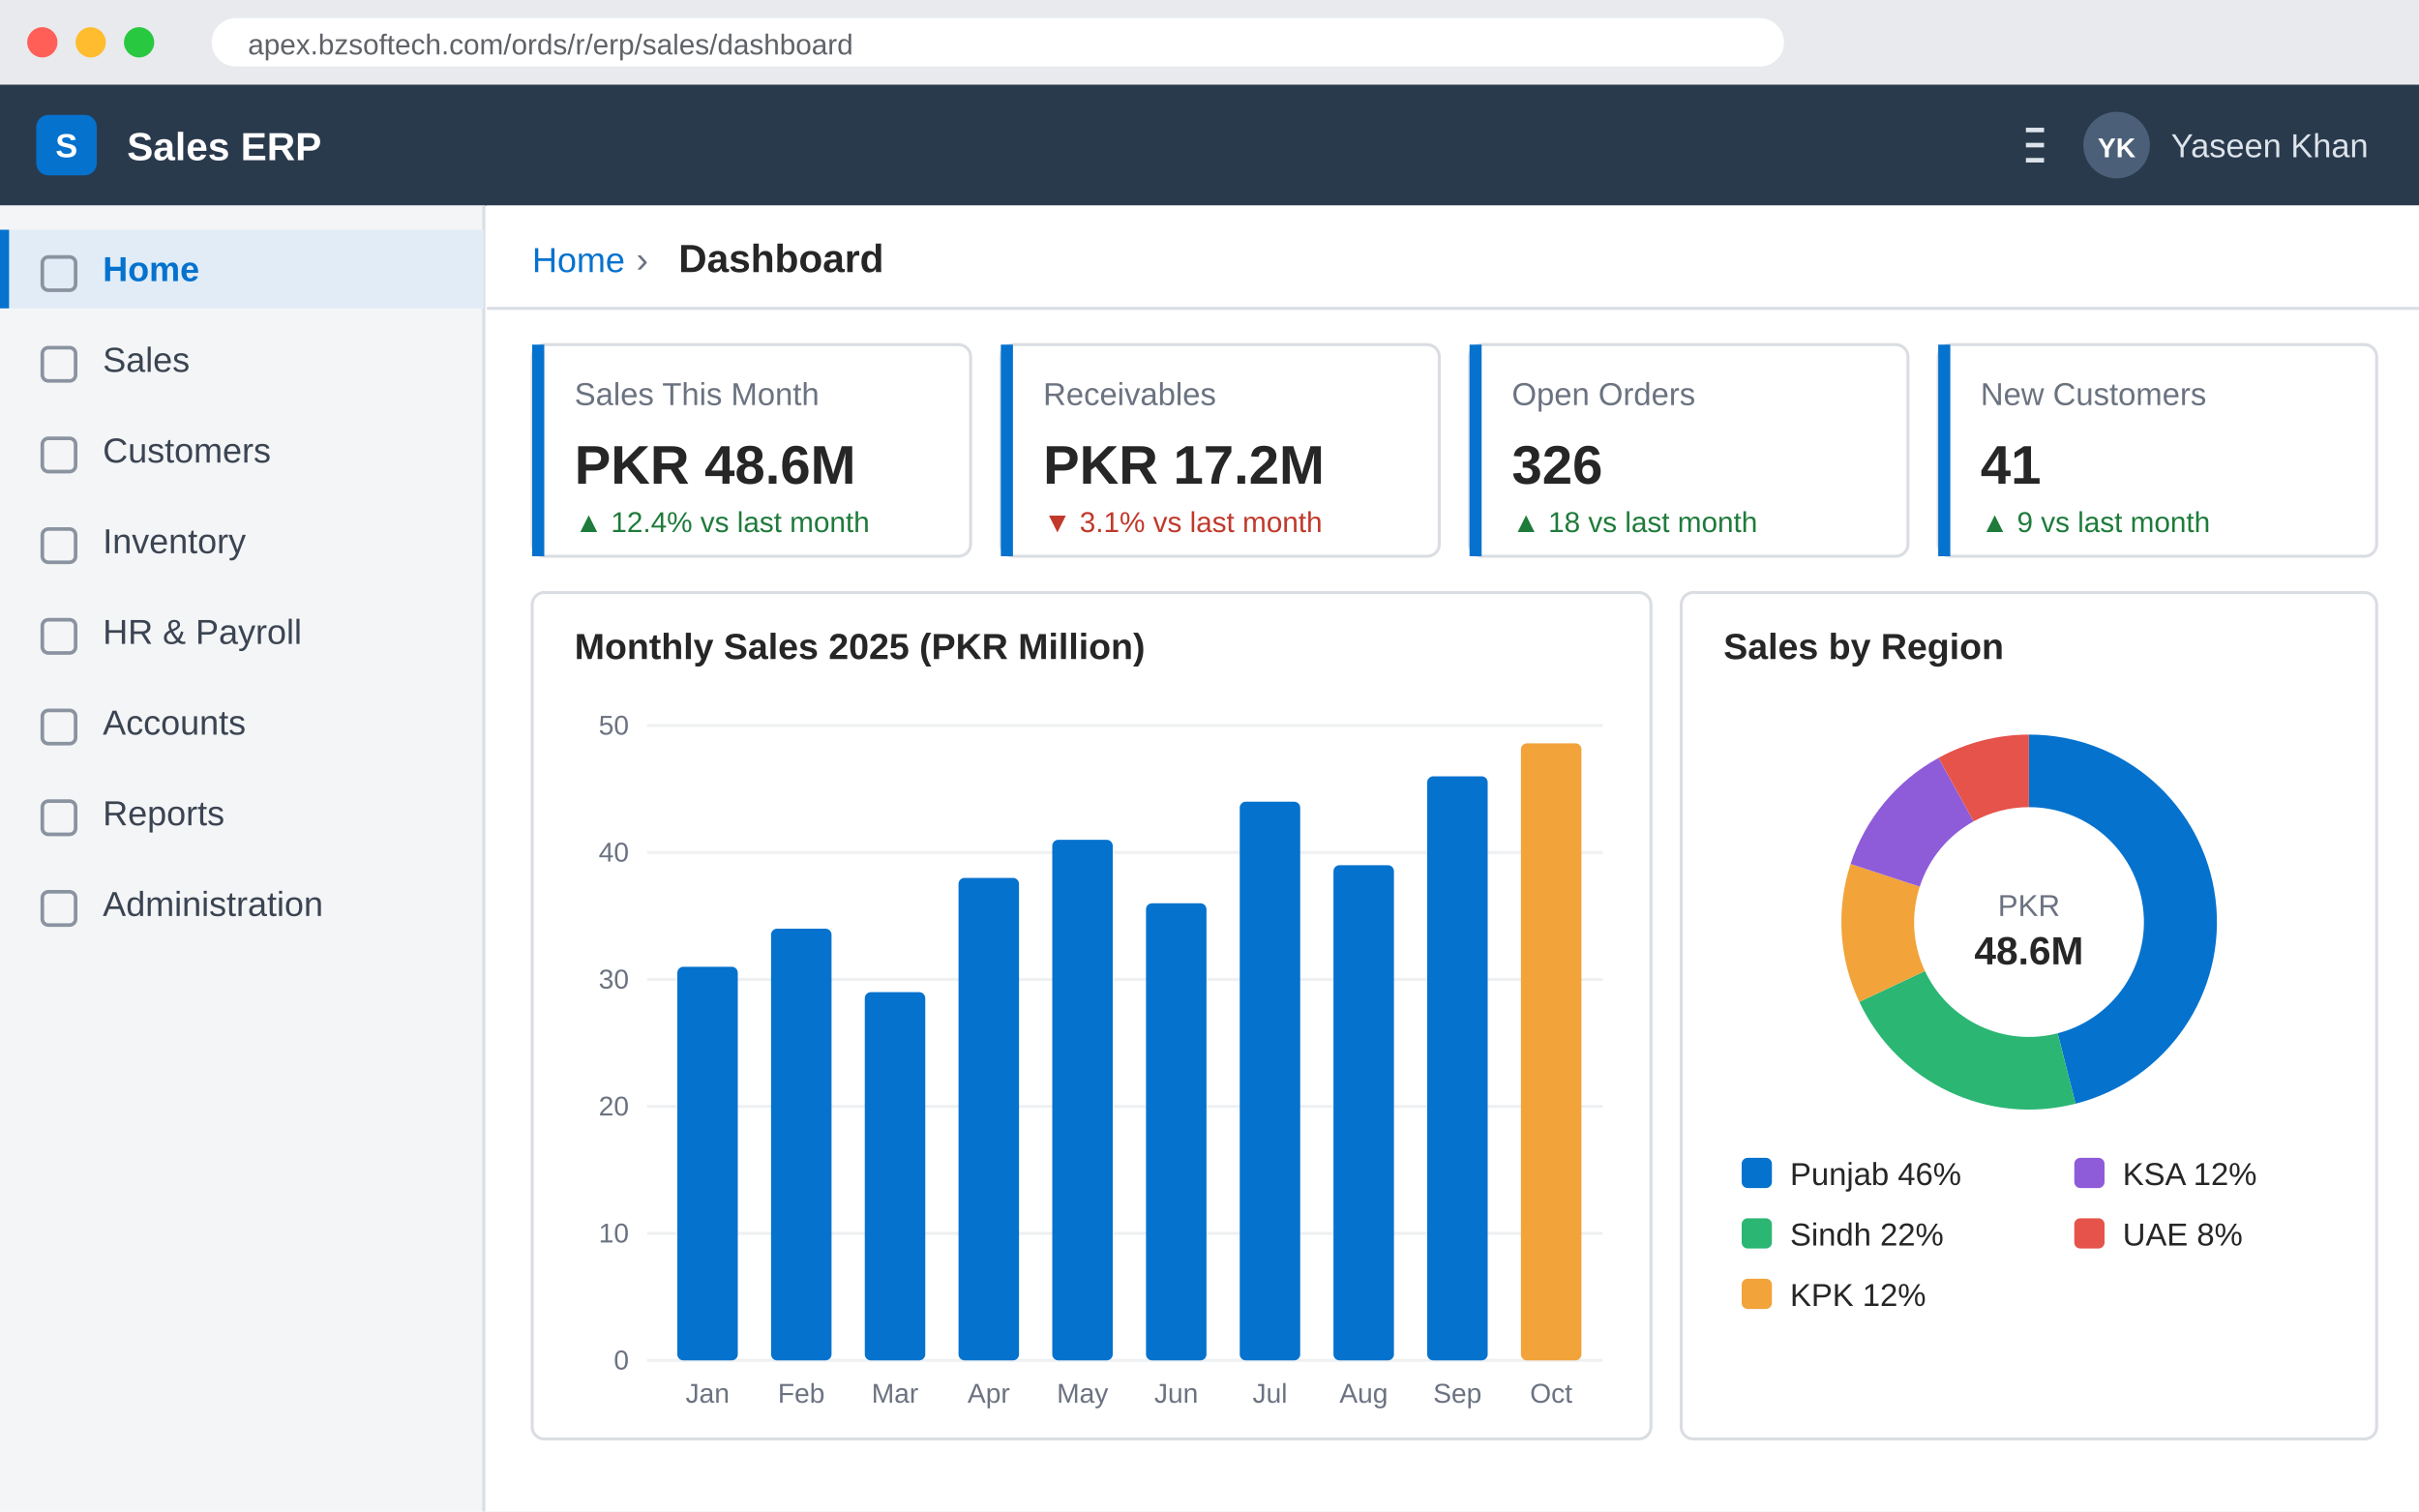
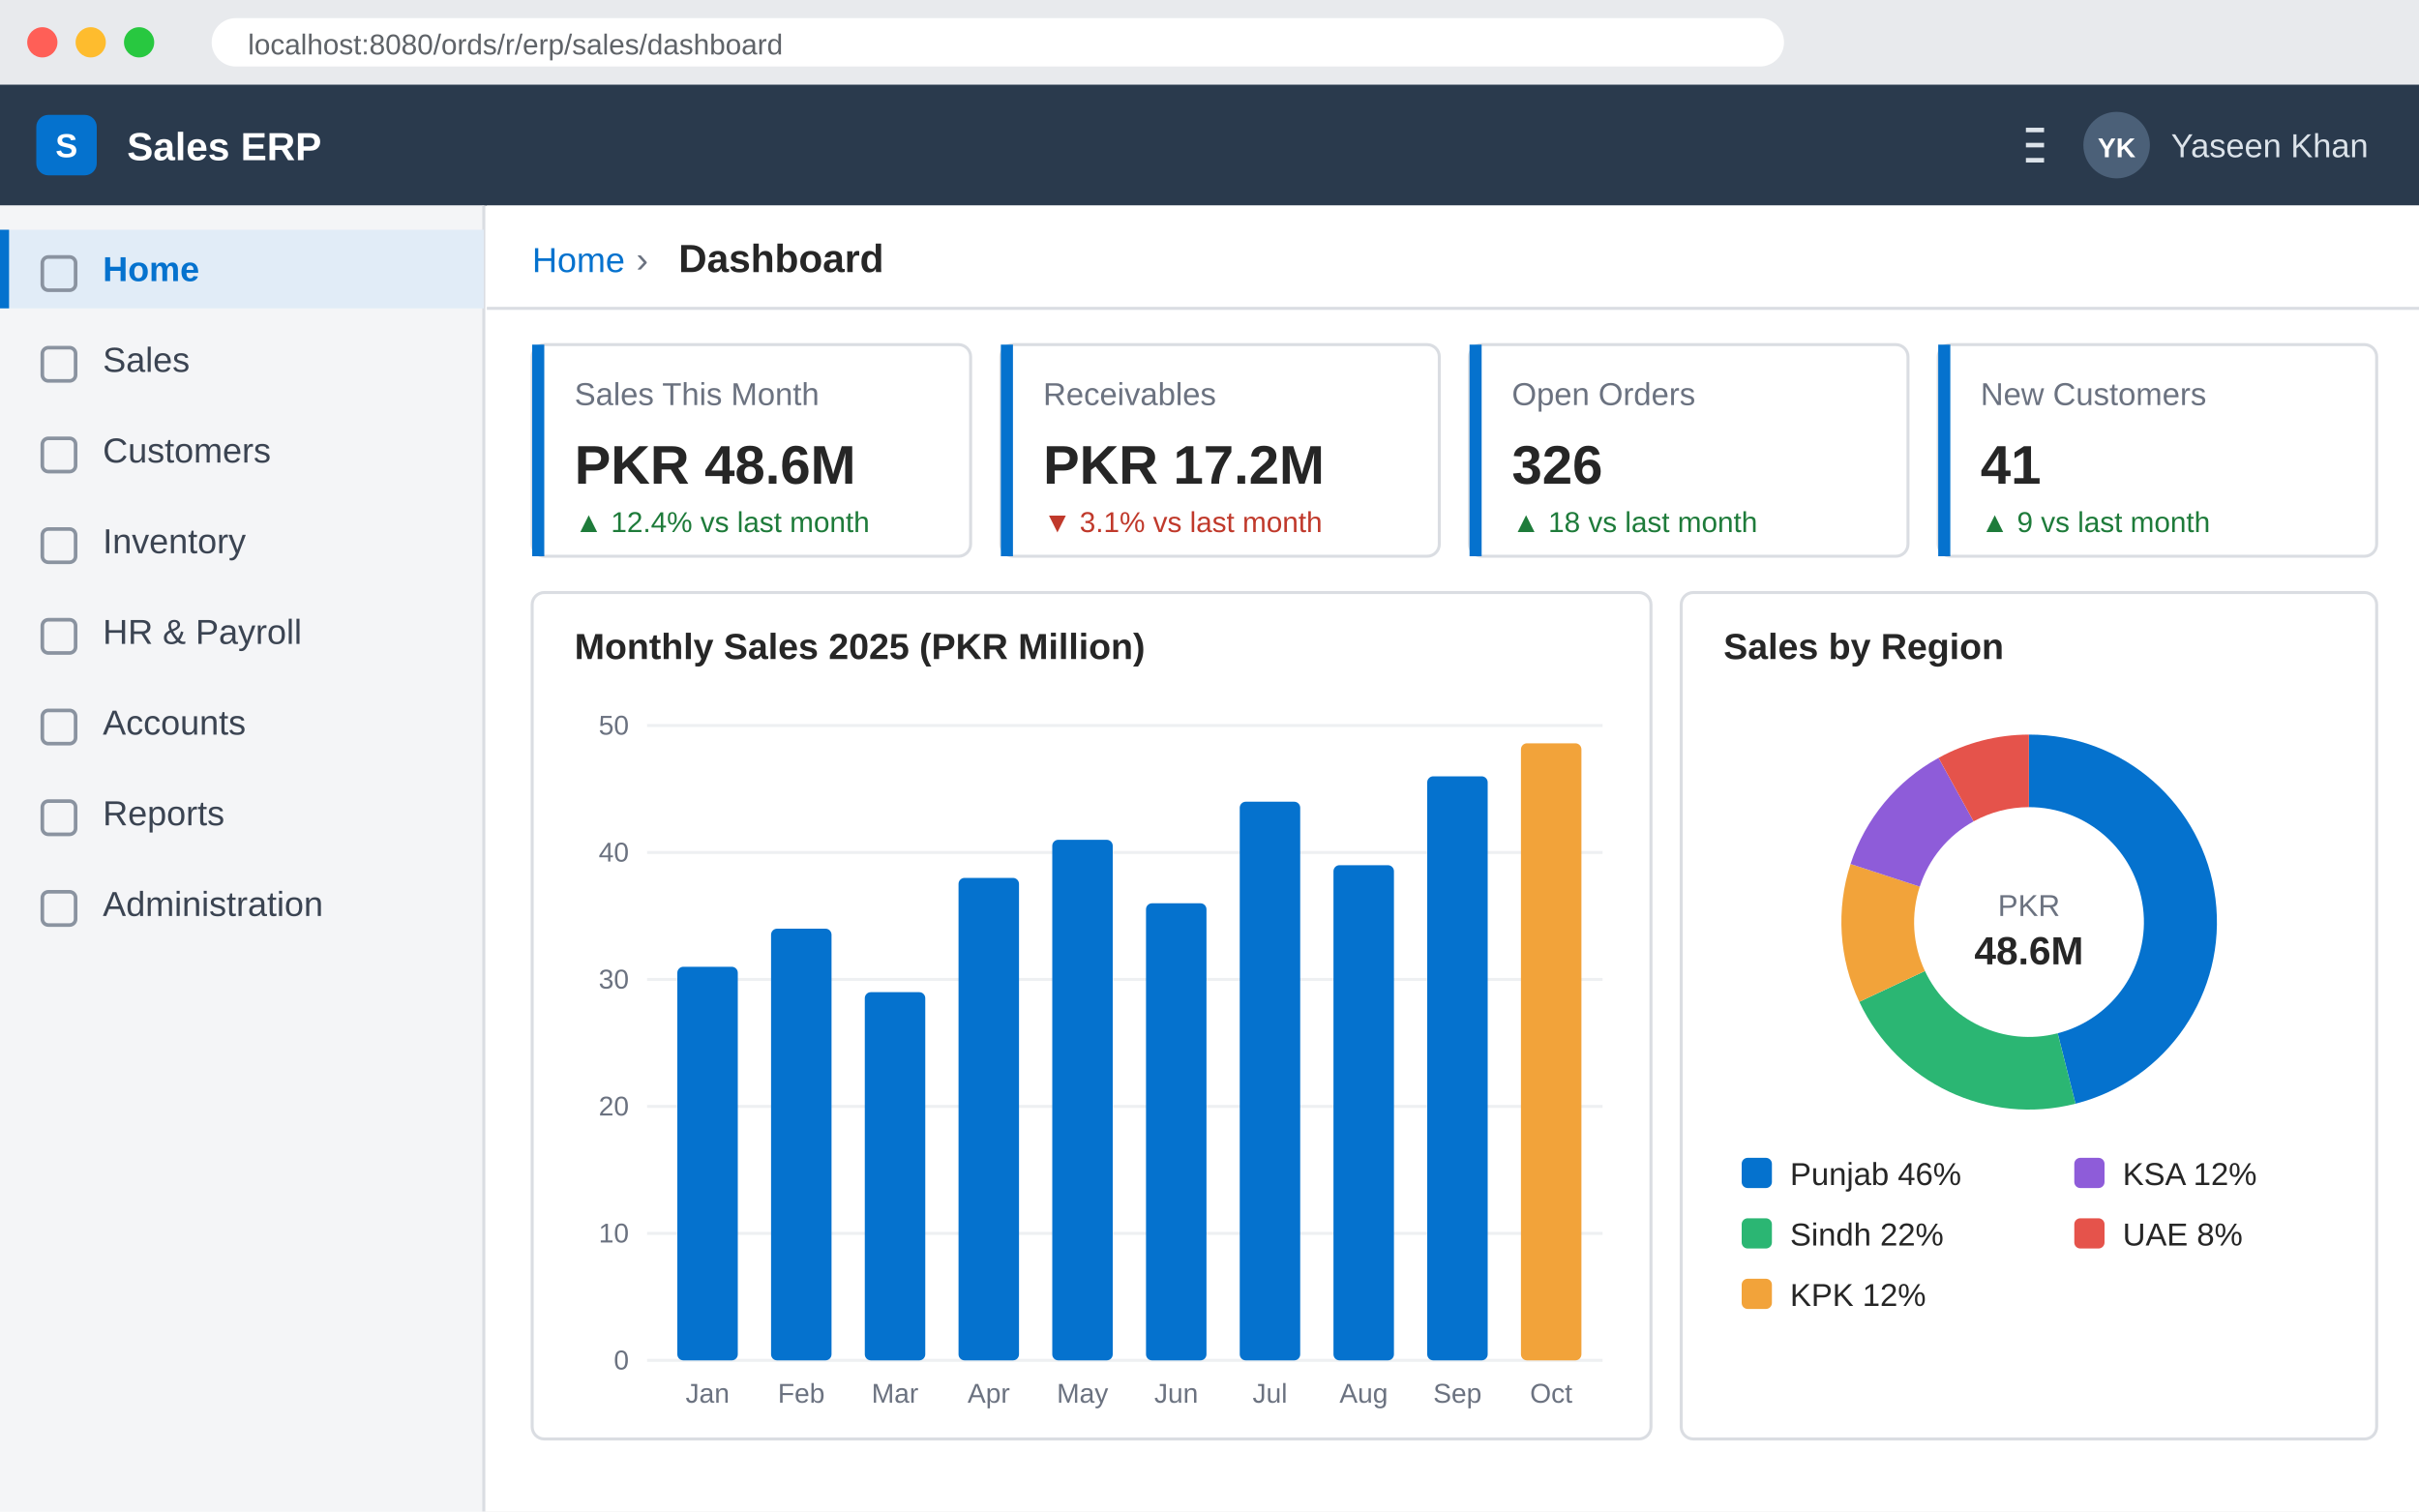
<svg xmlns="http://www.w3.org/2000/svg" viewBox="0 0 800 500" width="800" height="500">
  <rect x="0" y="0" width="800" height="500" rx="0" fill="#fff" stroke="none" stroke-width="1" />
  <rect x="0" y="0" width="800" height="28" rx="0" fill="#E8EAED" stroke="none" stroke-width="1" />
  <circle cx="14" cy="14" r="5" fill="#FF5F57" />
  <circle cx="30" cy="14" r="5" fill="#FEBC2E" />
  <circle cx="46" cy="14" r="5" fill="#28C840" />
  <rect x="70" y="6" width="520" height="16" rx="8" fill="#fff" stroke="none" stroke-width="1" />
-   <text x="82" y="18" font-family="Arial,Helvetica,sans-serif" font-size="9.5" fill="#5F6368" font-weight="normal" text-anchor="start">apex.bzsoftech.com/ords/r/erp/sales/dashboard</text>
+   <text x="82" y="18" font-family="Arial,Helvetica,sans-serif" font-size="9.5" fill="#5F6368" font-weight="normal" text-anchor="start">localhost:8080/ords/r/erp/sales/dashboard</text>
  <rect x="0" y="28" width="800" height="40" rx="0" fill="#2A3A4D" stroke="none" stroke-width="1" />
  <rect x="12" y="38" width="20" height="20" rx="4" fill="#0572CE" stroke="none" stroke-width="1" />
  <text x="22" y="52" font-family="Arial,Helvetica,sans-serif" font-size="11" fill="#fff" font-weight="bold" text-anchor="middle">S</text>
  <text x="42" y="53" font-family="Arial,Helvetica,sans-serif" font-size="13" fill="#fff" font-weight="bold" text-anchor="start">Sales ERP</text>
  <circle cx="700" cy="48" r="11" fill="#4B6078" />
  <text x="700" y="52" font-family="Arial,Helvetica,sans-serif" font-size="9" fill="#fff" font-weight="bold" text-anchor="middle">YK</text>
  <text x="718" y="52" font-family="Arial,Helvetica,sans-serif" font-size="11" fill="#DCE3EA" font-weight="normal" text-anchor="start">Yaseen Khan</text>
  <path d="M670 43 l6 0 M670 48 l6 0 M670 53 l6 0" stroke="#DCE3EA" stroke-width="1.5" />
  <rect x="0" y="68" width="160" height="432" rx="0" fill="#F4F5F7" stroke="none" stroke-width="1" />
  <line x1="160" y1="68" x2="160" y2="500" stroke="#DADDE2" stroke-width="1" />
  <rect x="0" y="76" width="160" height="26" rx="0" fill="#E1ECF7" stroke="none" stroke-width="1" />
  <rect x="0" y="76" width="3" height="26" rx="0" fill="#0572CE" stroke="none" stroke-width="1" />
  <text x="34" y="93" font-family="Arial,Helvetica,sans-serif" font-size="11.5" fill="#0572CE" font-weight="bold" text-anchor="start">Home</text>
  <rect x="14" y="85" width="11" height="11" rx="2" fill="none" stroke="#8A93A0" stroke-width="1.2" />
  <text x="34" y="123" font-family="Arial,Helvetica,sans-serif" font-size="11.5" fill="#3B4452" font-weight="normal" text-anchor="start">Sales</text>
  <rect x="14" y="115" width="11" height="11" rx="2" fill="none" stroke="#8A93A0" stroke-width="1.2" />
  <text x="34" y="153" font-family="Arial,Helvetica,sans-serif" font-size="11.5" fill="#3B4452" font-weight="normal" text-anchor="start">Customers</text>
  <rect x="14" y="145" width="11" height="11" rx="2" fill="none" stroke="#8A93A0" stroke-width="1.2" />
  <text x="34" y="183" font-family="Arial,Helvetica,sans-serif" font-size="11.5" fill="#3B4452" font-weight="normal" text-anchor="start">Inventory</text>
  <rect x="14" y="175" width="11" height="11" rx="2" fill="none" stroke="#8A93A0" stroke-width="1.2" />
  <text x="34" y="213" font-family="Arial,Helvetica,sans-serif" font-size="11.5" fill="#3B4452" font-weight="normal" text-anchor="start">HR &amp; Payroll</text>
  <rect x="14" y="205" width="11" height="11" rx="2" fill="none" stroke="#8A93A0" stroke-width="1.2" />
  <text x="34" y="243" font-family="Arial,Helvetica,sans-serif" font-size="11.5" fill="#3B4452" font-weight="normal" text-anchor="start">Accounts</text>
  <rect x="14" y="235" width="11" height="11" rx="2" fill="none" stroke="#8A93A0" stroke-width="1.2" />
  <text x="34" y="273" font-family="Arial,Helvetica,sans-serif" font-size="11.5" fill="#3B4452" font-weight="normal" text-anchor="start">Reports</text>
  <rect x="14" y="265" width="11" height="11" rx="2" fill="none" stroke="#8A93A0" stroke-width="1.2" />
  <text x="34" y="303" font-family="Arial,Helvetica,sans-serif" font-size="11.5" fill="#3B4452" font-weight="normal" text-anchor="start">Administration</text>
  <rect x="14" y="295" width="11" height="11" rx="2" fill="none" stroke="#8A93A0" stroke-width="1.2" />
  <rect x="161" y="68" width="639" height="34" rx="0" fill="#fff" stroke="none" stroke-width="1" />
  <line x1="161" y1="102" x2="800" y2="102" stroke="#DADDE2" stroke-width="1" />
  <text x="176" y="90" font-family="Arial,Helvetica,sans-serif" font-size="11.5" fill="#0572CE" font-weight="normal" text-anchor="start">Home</text>
  <text x="210.4" y="90" font-family="Arial,Helvetica,sans-serif" font-size="12" fill="#6B7280" font-weight="normal" text-anchor="start">›</text>
  <text x="224.4" y="90" font-family="Arial,Helvetica,sans-serif" font-size="13" fill="#262626" font-weight="bold" text-anchor="start">Dashboard</text>
  <rect x="176" y="114" width="145" height="70" rx="4" fill="#fff" stroke="#DADDE2" stroke-width="1" />
  <rect x="176" y="114" width="4" height="70" rx="0" fill="#0572CE" stroke="none" stroke-width="1" />
  <text x="190" y="134" font-family="Arial,Helvetica,sans-serif" font-size="10.5" fill="#6B7280" font-weight="normal" text-anchor="start">Sales This Month</text>
  <text x="190" y="160" font-family="Arial,Helvetica,sans-serif" font-size="18" fill="#262626" font-weight="bold" text-anchor="start">PKR 48.6M</text>
  <text x="190" y="176" font-family="Arial,Helvetica,sans-serif" font-size="9.5" fill="#1E7B3A" font-weight="normal" text-anchor="start">▲ 12.4% vs last month</text>
  <rect x="331" y="114" width="145" height="70" rx="4" fill="#fff" stroke="#DADDE2" stroke-width="1" />
  <rect x="331" y="114" width="4" height="70" rx="0" fill="#0572CE" stroke="none" stroke-width="1" />
  <text x="345" y="134" font-family="Arial,Helvetica,sans-serif" font-size="10.5" fill="#6B7280" font-weight="normal" text-anchor="start">Receivables</text>
  <text x="345" y="160" font-family="Arial,Helvetica,sans-serif" font-size="18" fill="#262626" font-weight="bold" text-anchor="start">PKR 17.2M</text>
  <text x="345" y="176" font-family="Arial,Helvetica,sans-serif" font-size="9.5" fill="#C0392B" font-weight="normal" text-anchor="start">▼ 3.1% vs last month</text>
  <rect x="486" y="114" width="145" height="70" rx="4" fill="#fff" stroke="#DADDE2" stroke-width="1" />
  <rect x="486" y="114" width="4" height="70" rx="0" fill="#0572CE" stroke="none" stroke-width="1" />
  <text x="500" y="134" font-family="Arial,Helvetica,sans-serif" font-size="10.5" fill="#6B7280" font-weight="normal" text-anchor="start">Open Orders</text>
  <text x="500" y="160" font-family="Arial,Helvetica,sans-serif" font-size="18" fill="#262626" font-weight="bold" text-anchor="start">326</text>
  <text x="500" y="176" font-family="Arial,Helvetica,sans-serif" font-size="9.5" fill="#1E7B3A" font-weight="normal" text-anchor="start">▲ 18 vs last month</text>
  <rect x="641" y="114" width="145" height="70" rx="4" fill="#fff" stroke="#DADDE2" stroke-width="1" />
  <rect x="641" y="114" width="4" height="70" rx="0" fill="#0572CE" stroke="none" stroke-width="1" />
  <text x="655" y="134" font-family="Arial,Helvetica,sans-serif" font-size="10.5" fill="#6B7280" font-weight="normal" text-anchor="start">New Customers</text>
  <text x="655" y="160" font-family="Arial,Helvetica,sans-serif" font-size="18" fill="#262626" font-weight="bold" text-anchor="start">41</text>
  <text x="655" y="176" font-family="Arial,Helvetica,sans-serif" font-size="9.5" fill="#1E7B3A" font-weight="normal" text-anchor="start">▲ 9 vs last month</text>
  <rect x="176" y="196" width="370" height="280" rx="4" fill="#fff" stroke="#DADDE2" stroke-width="1" />
  <text x="190" y="218" font-family="Arial,Helvetica,sans-serif" font-size="12" fill="#262626" font-weight="bold" text-anchor="start">Monthly Sales 2025 (PKR Million)</text>
  <line x1="214" y1="450.0" x2="530" y2="450.0" stroke="#EEF0F2" stroke-width="1" />
  <text x="208" y="453.0" font-family="Arial,Helvetica,sans-serif" font-size="9" fill="#6B7280" font-weight="normal" text-anchor="end">0</text>
  <line x1="214" y1="408.0" x2="530" y2="408.0" stroke="#EEF0F2" stroke-width="1" />
  <text x="208" y="411.0" font-family="Arial,Helvetica,sans-serif" font-size="9" fill="#6B7280" font-weight="normal" text-anchor="end">10</text>
  <line x1="214" y1="366.0" x2="530" y2="366.0" stroke="#EEF0F2" stroke-width="1" />
  <text x="208" y="369.0" font-family="Arial,Helvetica,sans-serif" font-size="9" fill="#6B7280" font-weight="normal" text-anchor="end">20</text>
  <line x1="214" y1="324.0" x2="530" y2="324.0" stroke="#EEF0F2" stroke-width="1" />
  <text x="208" y="327.0" font-family="Arial,Helvetica,sans-serif" font-size="9" fill="#6B7280" font-weight="normal" text-anchor="end">30</text>
  <line x1="214" y1="282.0" x2="530" y2="282.0" stroke="#EEF0F2" stroke-width="1" />
  <text x="208" y="285.0" font-family="Arial,Helvetica,sans-serif" font-size="9" fill="#6B7280" font-weight="normal" text-anchor="end">40</text>
  <line x1="214" y1="240.0" x2="530" y2="240.0" stroke="#EEF0F2" stroke-width="1" />
  <text x="208" y="243.0" font-family="Arial,Helvetica,sans-serif" font-size="9" fill="#6B7280" font-weight="normal" text-anchor="end">50</text>
  <rect x="224" y="319.8" width="20" height="130.2" rx="2" fill="#0572CE" stroke="none" stroke-width="1" />
  <text x="234" y="464" font-family="Arial,Helvetica,sans-serif" font-size="9" fill="#6B7280" font-weight="normal" text-anchor="middle">Jan</text>
  <rect x="255" y="307.2" width="20" height="142.8" rx="2" fill="#0572CE" stroke="none" stroke-width="1" />
  <text x="265" y="464" font-family="Arial,Helvetica,sans-serif" font-size="9" fill="#6B7280" font-weight="normal" text-anchor="middle">Feb</text>
  <rect x="286" y="328.2" width="20" height="121.8" rx="2" fill="#0572CE" stroke="none" stroke-width="1" />
  <text x="296" y="464" font-family="Arial,Helvetica,sans-serif" font-size="9" fill="#6B7280" font-weight="normal" text-anchor="middle">Mar</text>
  <rect x="317" y="290.4" width="20" height="159.6" rx="2" fill="#0572CE" stroke="none" stroke-width="1" />
  <text x="327" y="464" font-family="Arial,Helvetica,sans-serif" font-size="9" fill="#6B7280" font-weight="normal" text-anchor="middle">Apr</text>
  <rect x="348" y="277.8" width="20" height="172.2" rx="2" fill="#0572CE" stroke="none" stroke-width="1" />
  <text x="358" y="464" font-family="Arial,Helvetica,sans-serif" font-size="9" fill="#6B7280" font-weight="normal" text-anchor="middle">May</text>
  <rect x="379" y="298.8" width="20" height="151.2" rx="2" fill="#0572CE" stroke="none" stroke-width="1" />
  <text x="389" y="464" font-family="Arial,Helvetica,sans-serif" font-size="9" fill="#6B7280" font-weight="normal" text-anchor="middle">Jun</text>
  <rect x="410" y="265.2" width="20" height="184.8" rx="2" fill="#0572CE" stroke="none" stroke-width="1" />
  <text x="420" y="464" font-family="Arial,Helvetica,sans-serif" font-size="9" fill="#6B7280" font-weight="normal" text-anchor="middle">Jul</text>
  <rect x="441" y="286.2" width="20" height="163.8" rx="2" fill="#0572CE" stroke="none" stroke-width="1" />
  <text x="451" y="464" font-family="Arial,Helvetica,sans-serif" font-size="9" fill="#6B7280" font-weight="normal" text-anchor="middle">Aug</text>
  <rect x="472" y="256.8" width="20" height="193.2" rx="2" fill="#0572CE" stroke="none" stroke-width="1" />
  <text x="482" y="464" font-family="Arial,Helvetica,sans-serif" font-size="9" fill="#6B7280" font-weight="normal" text-anchor="middle">Sep</text>
  <rect x="503" y="245.88" width="20" height="204.12" rx="2" fill="#F2A33A" stroke="none" stroke-width="1" />
  <text x="513" y="464" font-family="Arial,Helvetica,sans-serif" font-size="9" fill="#6B7280" font-weight="normal" text-anchor="middle">Oct</text>
  <rect x="556" y="196" width="230" height="280" rx="4" fill="#fff" stroke="#DADDE2" stroke-width="1" />
  <text x="570" y="218" font-family="Arial,Helvetica,sans-serif" font-size="12" fill="#262626" font-weight="bold" text-anchor="start">Sales by Region</text>
  <path d="M671.0 243.0 A62 62 0 0 1 686.4 365.1 L680.5 341.8 A38 38 0 0 0 671.0 267.0 Z" fill="#0572CE" />
  <path d="M686.4 365.1 A62 62 0 0 1 614.9 331.4 L636.6 321.2 A38 38 0 0 0 680.5 341.8 Z" fill="#2BB673" />
  <path d="M614.9 331.4 A62 62 0 0 1 612.0 285.8 L634.9 293.3 A38 38 0 0 0 636.6 321.2 Z" fill="#F2A33A" />
  <path d="M612.0 285.8 A62 62 0 0 1 641.1 250.7 L652.7 271.7 A38 38 0 0 0 634.9 293.3 Z" fill="#8E5CD9" />
  <path d="M641.1 250.7 A62 62 0 0 1 671.0 243.0 L671.0 267.0 A38 38 0 0 0 652.7 271.7 Z" fill="#E5534B" />
  <text x="671" y="303" font-family="Arial,Helvetica,sans-serif" font-size="10" fill="#6B7280" font-weight="normal" text-anchor="middle">PKR</text>
  <text x="671" y="319" font-family="Arial,Helvetica,sans-serif" font-size="13" fill="#262626" font-weight="bold" text-anchor="middle">48.6M</text>
  <rect x="576" y="383" width="10" height="10" rx="2" fill="#0572CE" stroke="none" stroke-width="1" />
  <text x="592" y="392" font-family="Arial,Helvetica,sans-serif" font-size="10.5" fill="#262626" font-weight="normal" text-anchor="start">Punjab 46%</text>
  <rect x="576" y="403" width="10" height="10" rx="2" fill="#2BB673" stroke="none" stroke-width="1" />
  <text x="592" y="412" font-family="Arial,Helvetica,sans-serif" font-size="10.5" fill="#262626" font-weight="normal" text-anchor="start">Sindh 22%</text>
  <rect x="576" y="423" width="10" height="10" rx="2" fill="#F2A33A" stroke="none" stroke-width="1" />
  <text x="592" y="432" font-family="Arial,Helvetica,sans-serif" font-size="10.5" fill="#262626" font-weight="normal" text-anchor="start">KPK 12%</text>
  <rect x="686" y="383" width="10" height="10" rx="2" fill="#8E5CD9" stroke="none" stroke-width="1" />
  <text x="702" y="392" font-family="Arial,Helvetica,sans-serif" font-size="10.5" fill="#262626" font-weight="normal" text-anchor="start">KSA 12%</text>
  <rect x="686" y="403" width="10" height="10" rx="2" fill="#E5534B" stroke="none" stroke-width="1" />
  <text x="702" y="412" font-family="Arial,Helvetica,sans-serif" font-size="10.5" fill="#262626" font-weight="normal" text-anchor="start">UAE 8%</text>
</svg>
